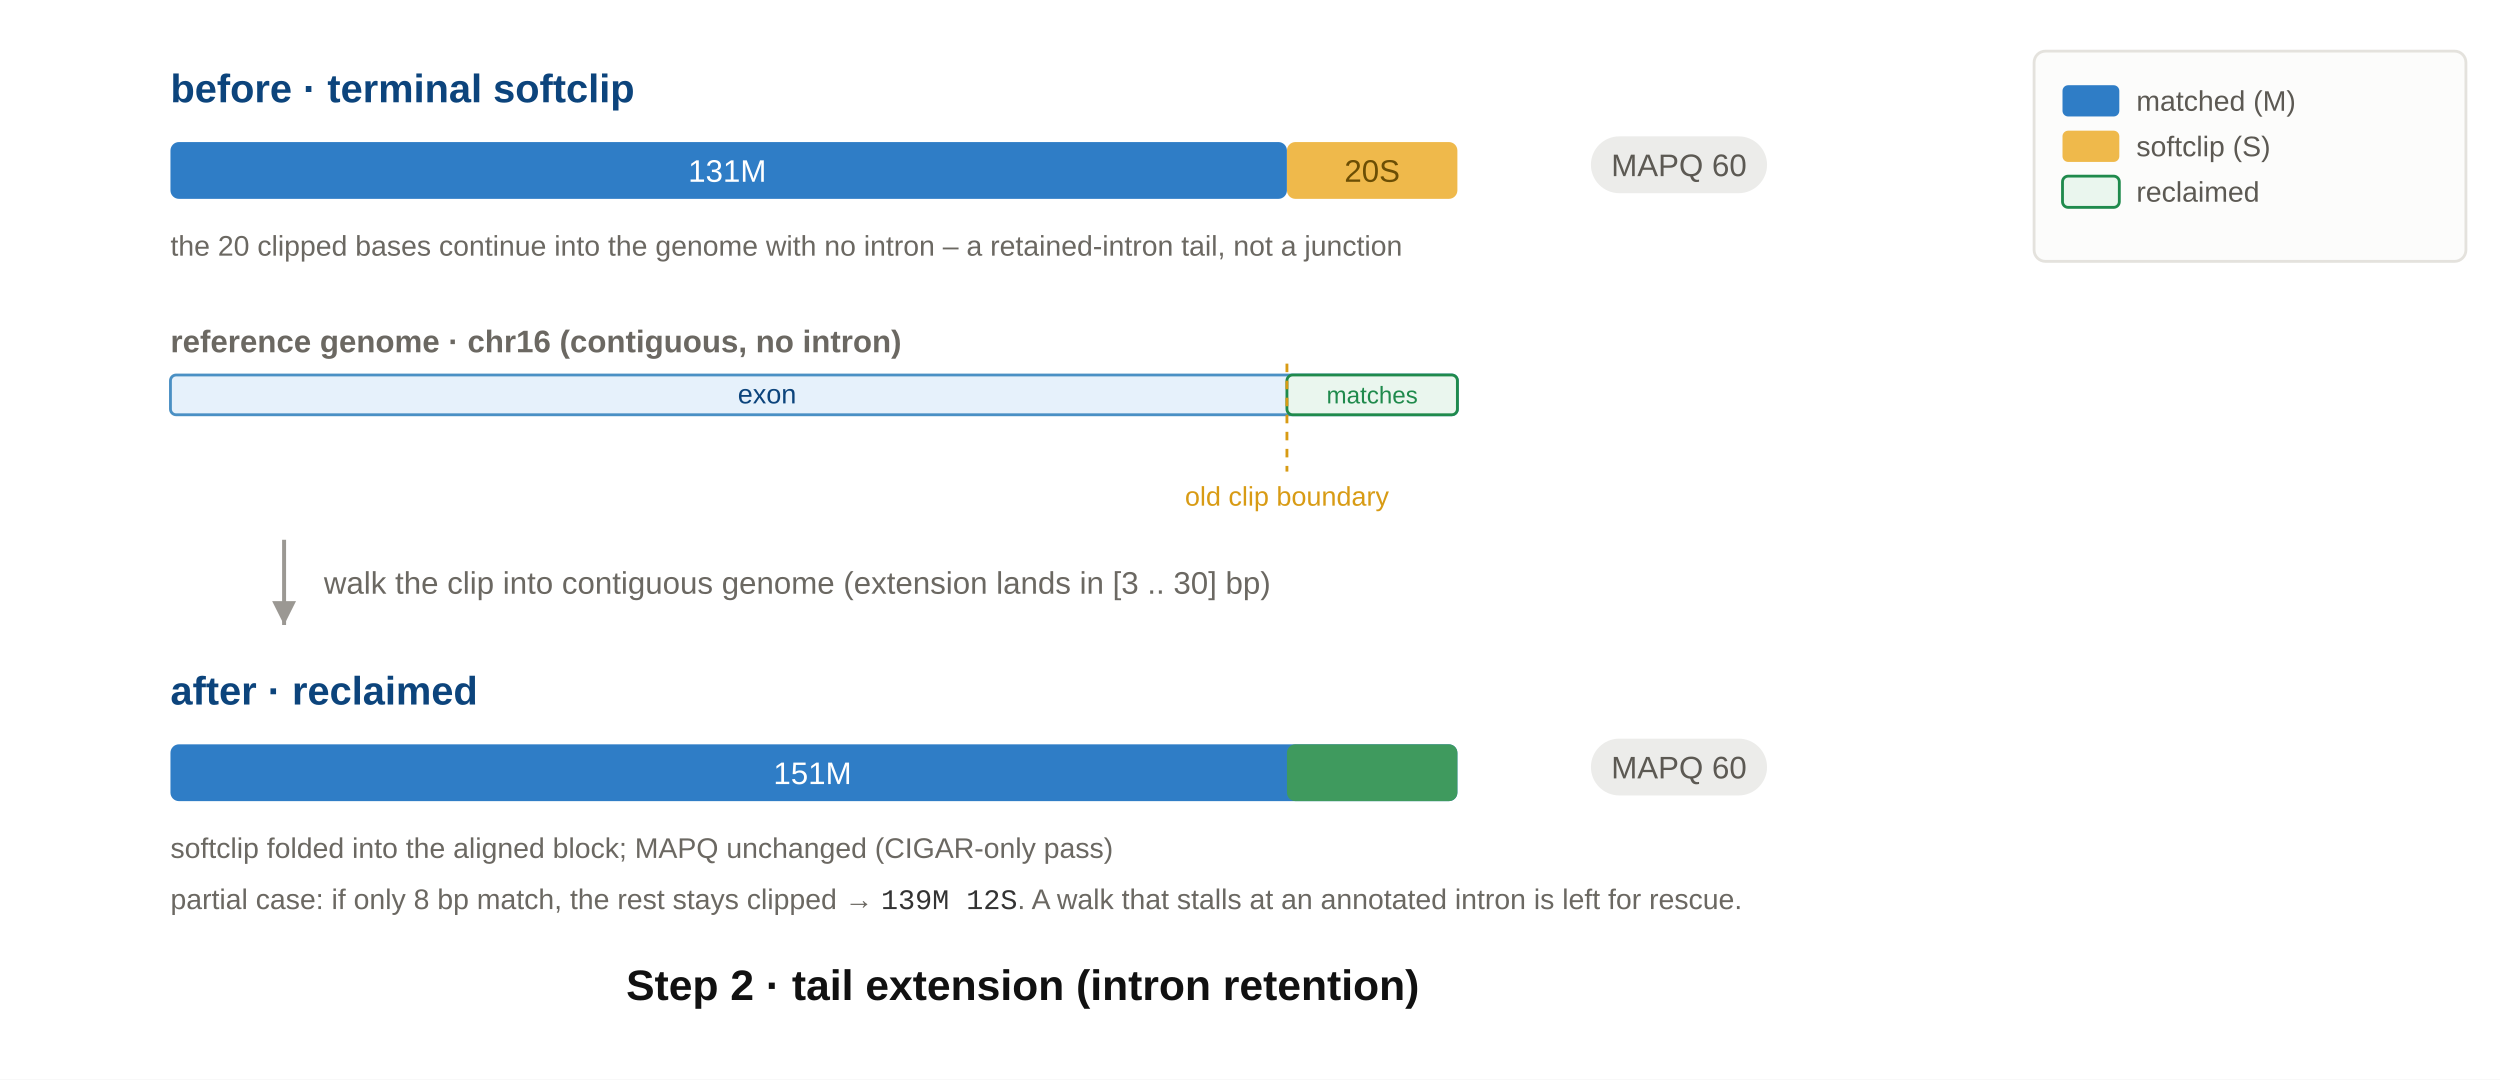
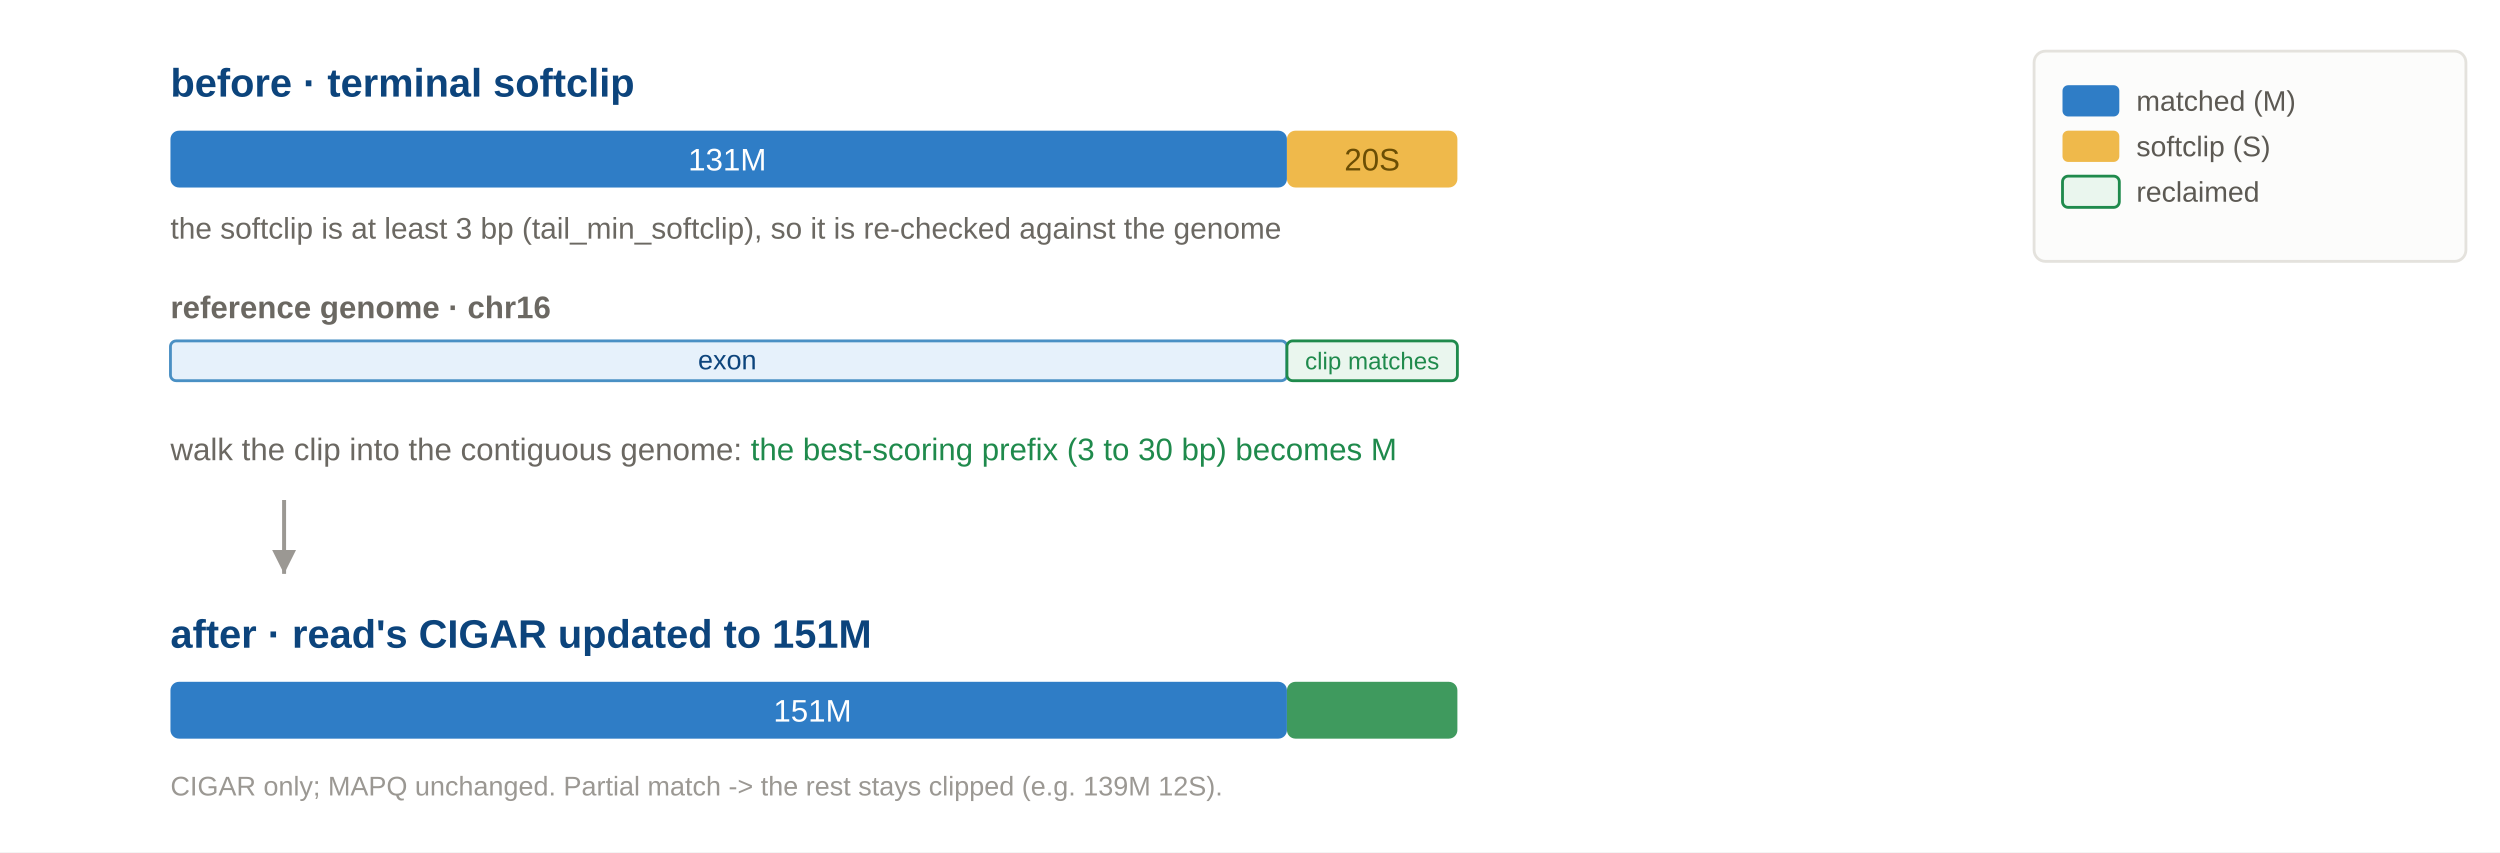
- <svg xmlns="http://www.w3.org/2000/svg" viewBox="0 0 880 380" font-family="Arial, Helvetica, sans-serif">
+ <svg xmlns="http://www.w3.org/2000/svg" viewBox="0 0 880 300" font-family="Arial, Helvetica, sans-serif">
  <defs>
    <marker id="arrE" markerWidth="9" markerHeight="9" refX="6" refY="3" orient="auto">
      <path d="M0,0 L6,3 L0,6 Z" fill="#9B9893" />
    </marker>
  </defs>
-   <rect x="0" y="0" width="880" height="380" fill="#FFFFFF" />
+   <rect x="0" y="0" width="880" height="300" fill="#FFFFFF" />
  <g transform="translate(160,0)">
    <rect x="556" y="18" width="152" height="74" rx="4" fill="#FCFCFB" stroke="#E4E2DD" />
    <rect x="566" y="30" width="20" height="11" rx="2" fill="#2F7DC6" />
    <text x="592" y="39" font-size="10" fill="#5C5953">matched (M)</text>
    <rect x="566" y="46" width="20" height="11" rx="2" fill="#EFB94B" />
    <text x="592" y="55" font-size="10" fill="#5C5953">softclip (S)</text>
    <rect x="566" y="62" width="20" height="11" rx="2" fill="#EAF6EE" stroke="#1F8A4C" />
    <text x="592" y="71" font-size="10" fill="#5C5953">reclaimed</text>
  </g>
-   <text x="60" y="36" font-size="14" font-weight="600" fill="#0C447C">before · terminal softclip</text>
-   <rect x="60" y="50" width="393" height="20" rx="3" fill="#2F7DC6" />
-   <text x="256" y="64" font-size="11" text-anchor="middle" fill="#FFFFFF">131M</text>
-   <rect x="453" y="50" width="60" height="20" rx="3" fill="#EFB94B" />
-   <text x="483" y="64" font-size="11" text-anchor="middle" fill="#6B4E04">20S</text>
-   <rect x="560" y="48" width="62" height="20" rx="10" fill="#ECECEA" />
-   <text x="591" y="62" font-size="11" text-anchor="middle" fill="#5C5953">MAPQ 60</text>
-   <text x="60" y="90" font-size="10" fill="#6B6862">the 20 clipped bases continue into the genome with no intron – a retained-intron tail, not a junction</text>
-   <text x="60" y="124" font-size="11" font-weight="600" fill="#6B6862">reference genome · chr16 (contiguous, no intron)</text>
-   <rect x="60" y="132" width="453" height="14" rx="2" fill="#E6F1FB" stroke="#4A90C4" />
-   <rect x="453" y="132" width="60" height="14" rx="2" fill="#EAF6EE" stroke="#1F8A4C" />
-   <text x="270" y="142" font-size="9.5" text-anchor="middle" fill="#0C447C">exon</text>
-   <text x="483" y="142" font-size="8.5" text-anchor="middle" fill="#1F8A4C">matches</text>
-   <line x1="453" y1="128" x2="453" y2="166" stroke="#D89B14" stroke-width="1" stroke-dasharray="3,3" />
-   <text x="453" y="178" font-size="9.5" text-anchor="middle" fill="#D89B14">old clip boundary</text>
-   <line x1="100" y1="190" x2="100" y2="220" stroke="#9B9893" stroke-width="1.4" marker-end="url(#arrE)" />
-   <text x="114" y="209" font-size="11" fill="#6B6862">walk the clip into contiguous genome (extension lands in [3 .. 30] bp)</text>
-   <text x="60" y="248" font-size="14" font-weight="600" fill="#0C447C">after · reclaimed</text>
-   <rect x="60" y="262" width="453" height="20" rx="3" fill="#2F7DC6" />
-   <rect x="453" y="262" width="60" height="20" rx="3" fill="#3F9A5E" />
-   <text x="286" y="276" font-size="11" text-anchor="middle" fill="#FFFFFF">151M</text>
-   <rect x="560" y="260" width="62" height="20" rx="10" fill="#ECECEA" />
-   <text x="591" y="274" font-size="11" text-anchor="middle" fill="#5C5953">MAPQ 60</text>
-   <text x="60" y="302" font-size="10" fill="#6B6862">softclip folded into the aligned block; MAPQ unchanged (CIGAR-only pass)</text>
-   <text x="60" y="320" font-size="10" fill="#6B6862">partial case: if only 8 bp match, the rest stays clipped → <tspan font-family="Courier New, monospace" fill="#333333">139M 12S</tspan>. A walk that stalls at an annotated intron is left for rescue.</text>
-   <text x="360" y="352" font-size="15" font-weight="600" text-anchor="middle" fill="#111111">Step 2 · tail extension (intron retention)</text>
+   <text x="60" y="34" font-size="14" font-weight="600" fill="#0C447C">before  ·  terminal softclip</text>
+   <rect x="60" y="46" width="393" height="20" rx="3" fill="#2F7DC6" />
+   <text x="256" y="60" font-size="11" text-anchor="middle" fill="#FFFFFF">131M</text>
+   <rect x="453" y="46" width="60" height="20" rx="3" fill="#EFB94B" />
+   <text x="483" y="60" font-size="11" text-anchor="middle" fill="#6B4E04">20S</text>
+   <text x="60" y="84" font-size="10.5" fill="#6B6862">the softclip is at least 3 bp (tail_min_softclip), so it is re-checked against the genome</text>
+   <text x="60" y="112" font-size="11" font-weight="600" fill="#6B6862">reference genome  ·  chr16</text>
+   <rect x="60" y="120" width="393" height="14" rx="2" fill="#E6F1FB" stroke="#4A90C4" />
+   <rect x="453" y="120" width="60" height="14" rx="2" fill="#EAF6EE" stroke="#1F8A4C" />
+   <text x="256" y="130" font-size="9.5" text-anchor="middle" fill="#0C447C">exon</text>
+   <text x="483" y="130" font-size="8.5" text-anchor="middle" fill="#1F8A4C">clip matches</text>
+   <text x="60" y="162" font-size="11" fill="#6B6862">walk the clip into the contiguous genome: <tspan fill="#1F8A4C">the best-scoring prefix (3 to 30 bp) becomes M</tspan>
+   </text>
+   <line x1="100" y1="176" x2="100" y2="202" stroke="#9B9893" stroke-width="1.4" marker-end="url(#arrE)" />
+   <text x="60" y="228" font-size="14" font-weight="600" fill="#0C447C">after  ·  read's CIGAR updated to 151M</text>
+   <rect x="60" y="240" width="393" height="20" rx="3" fill="#2F7DC6" />
+   <rect x="453" y="240" width="60" height="20" rx="3" fill="#3F9A5E" />
+   <text x="286" y="254" font-size="11" text-anchor="middle" fill="#FFFFFF">151M</text>
+   <text x="60" y="280" font-size="9.5" fill="#9B9893">CIGAR only; MAPQ unchanged. Partial match -&gt; the rest stays clipped (e.g. 139M 12S).</text>
</svg>
